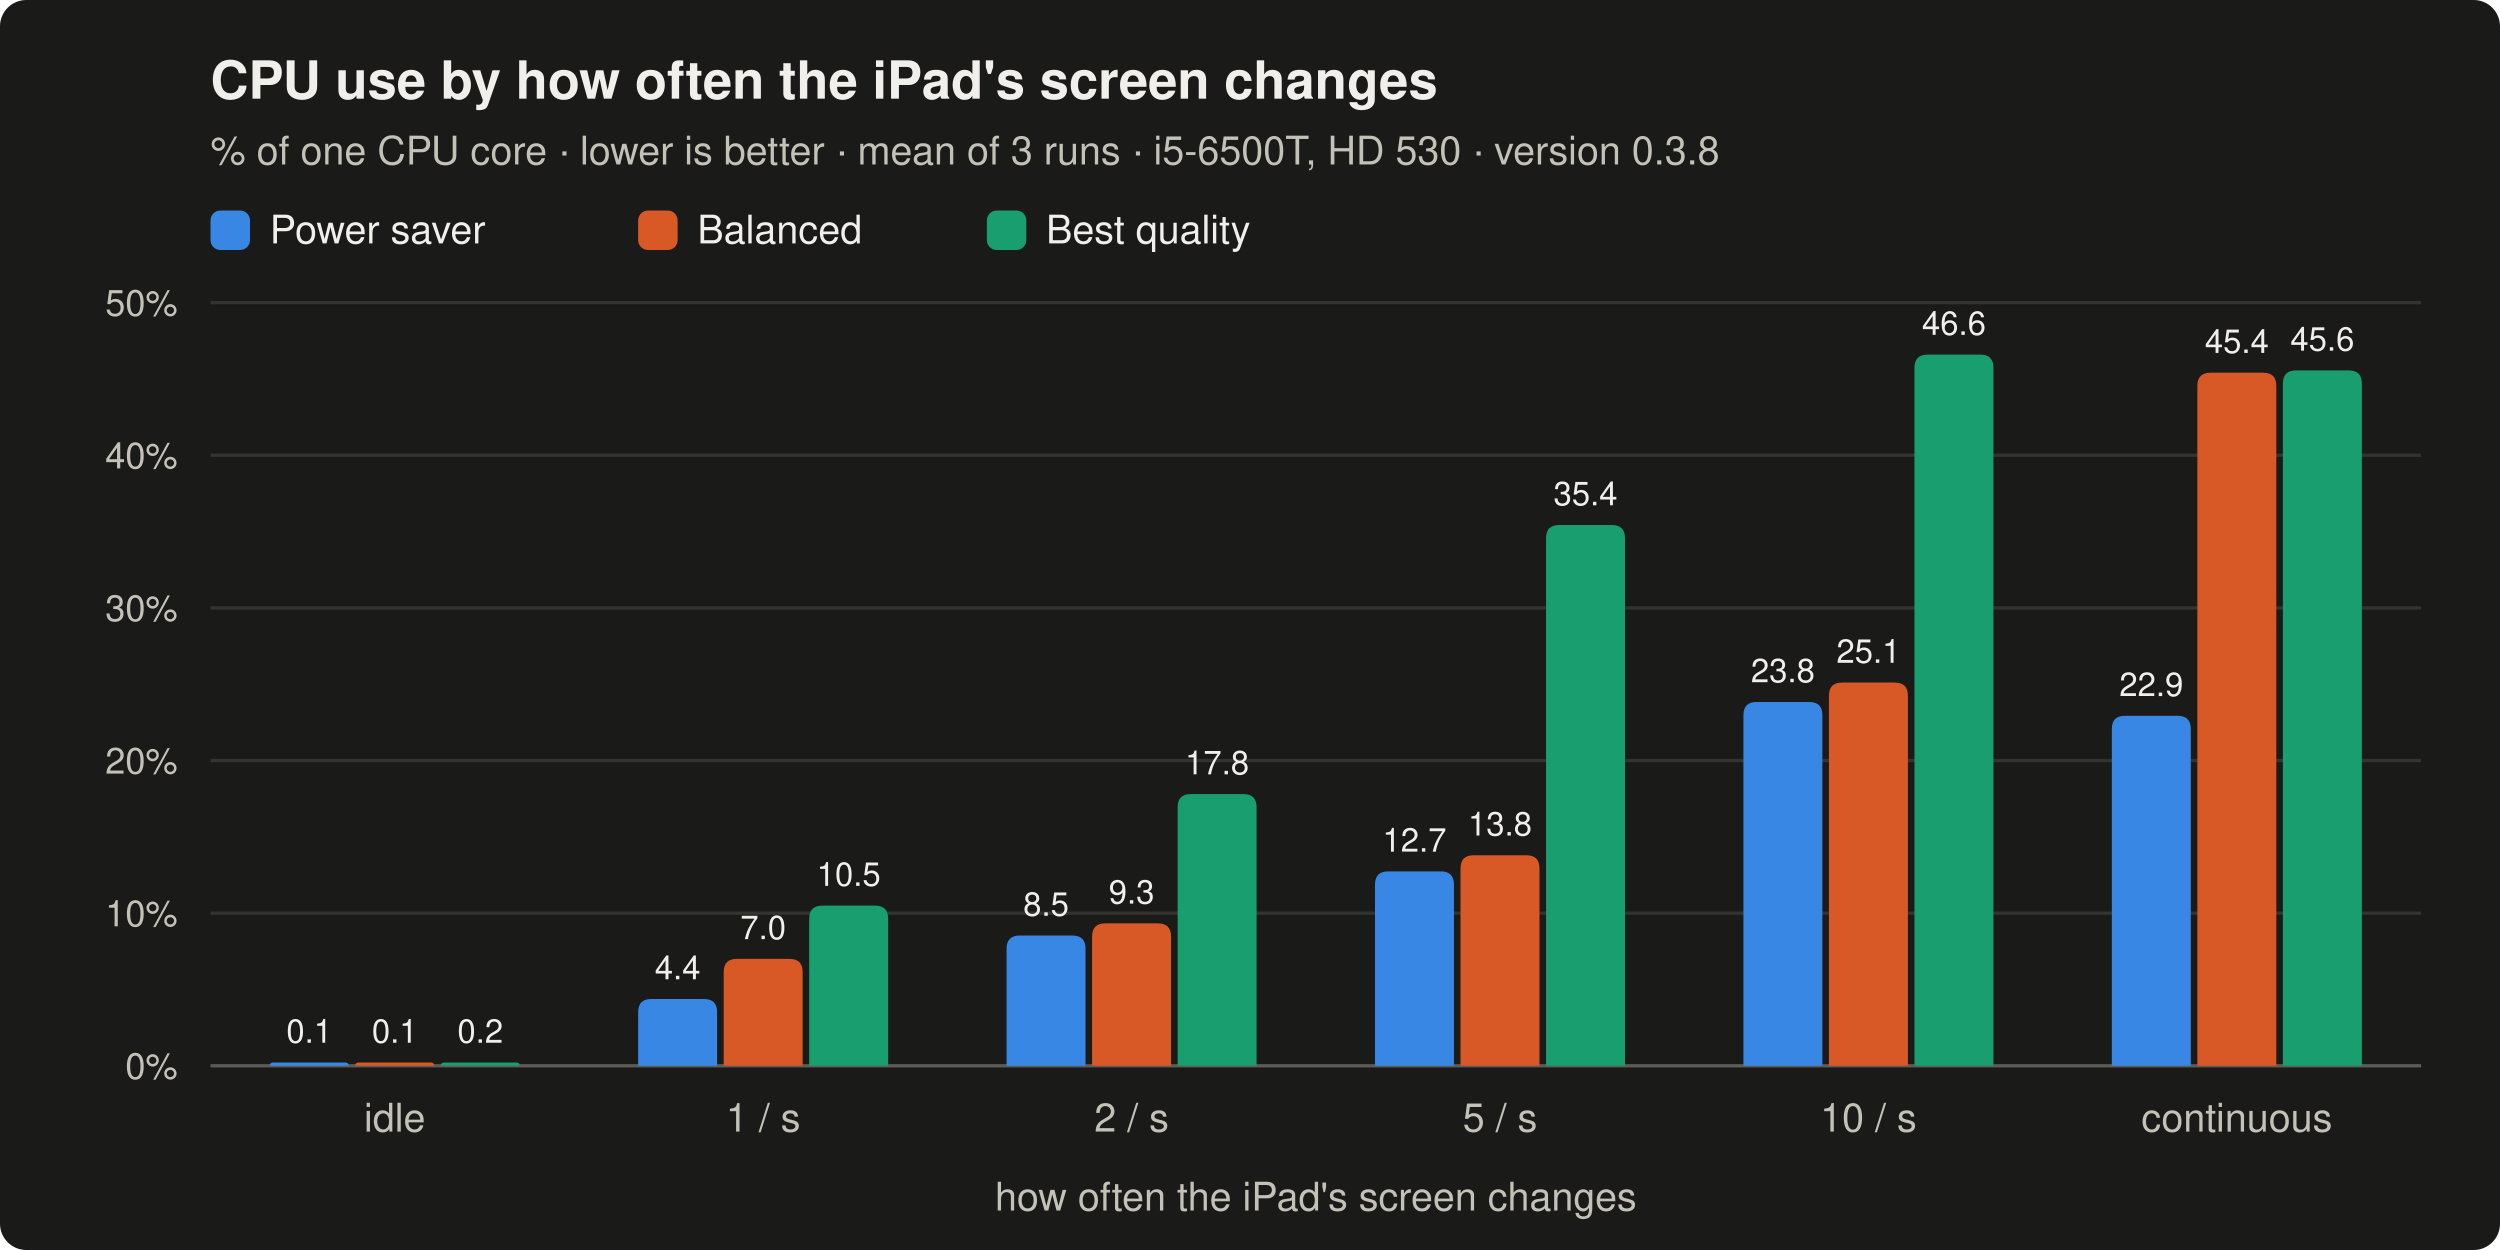
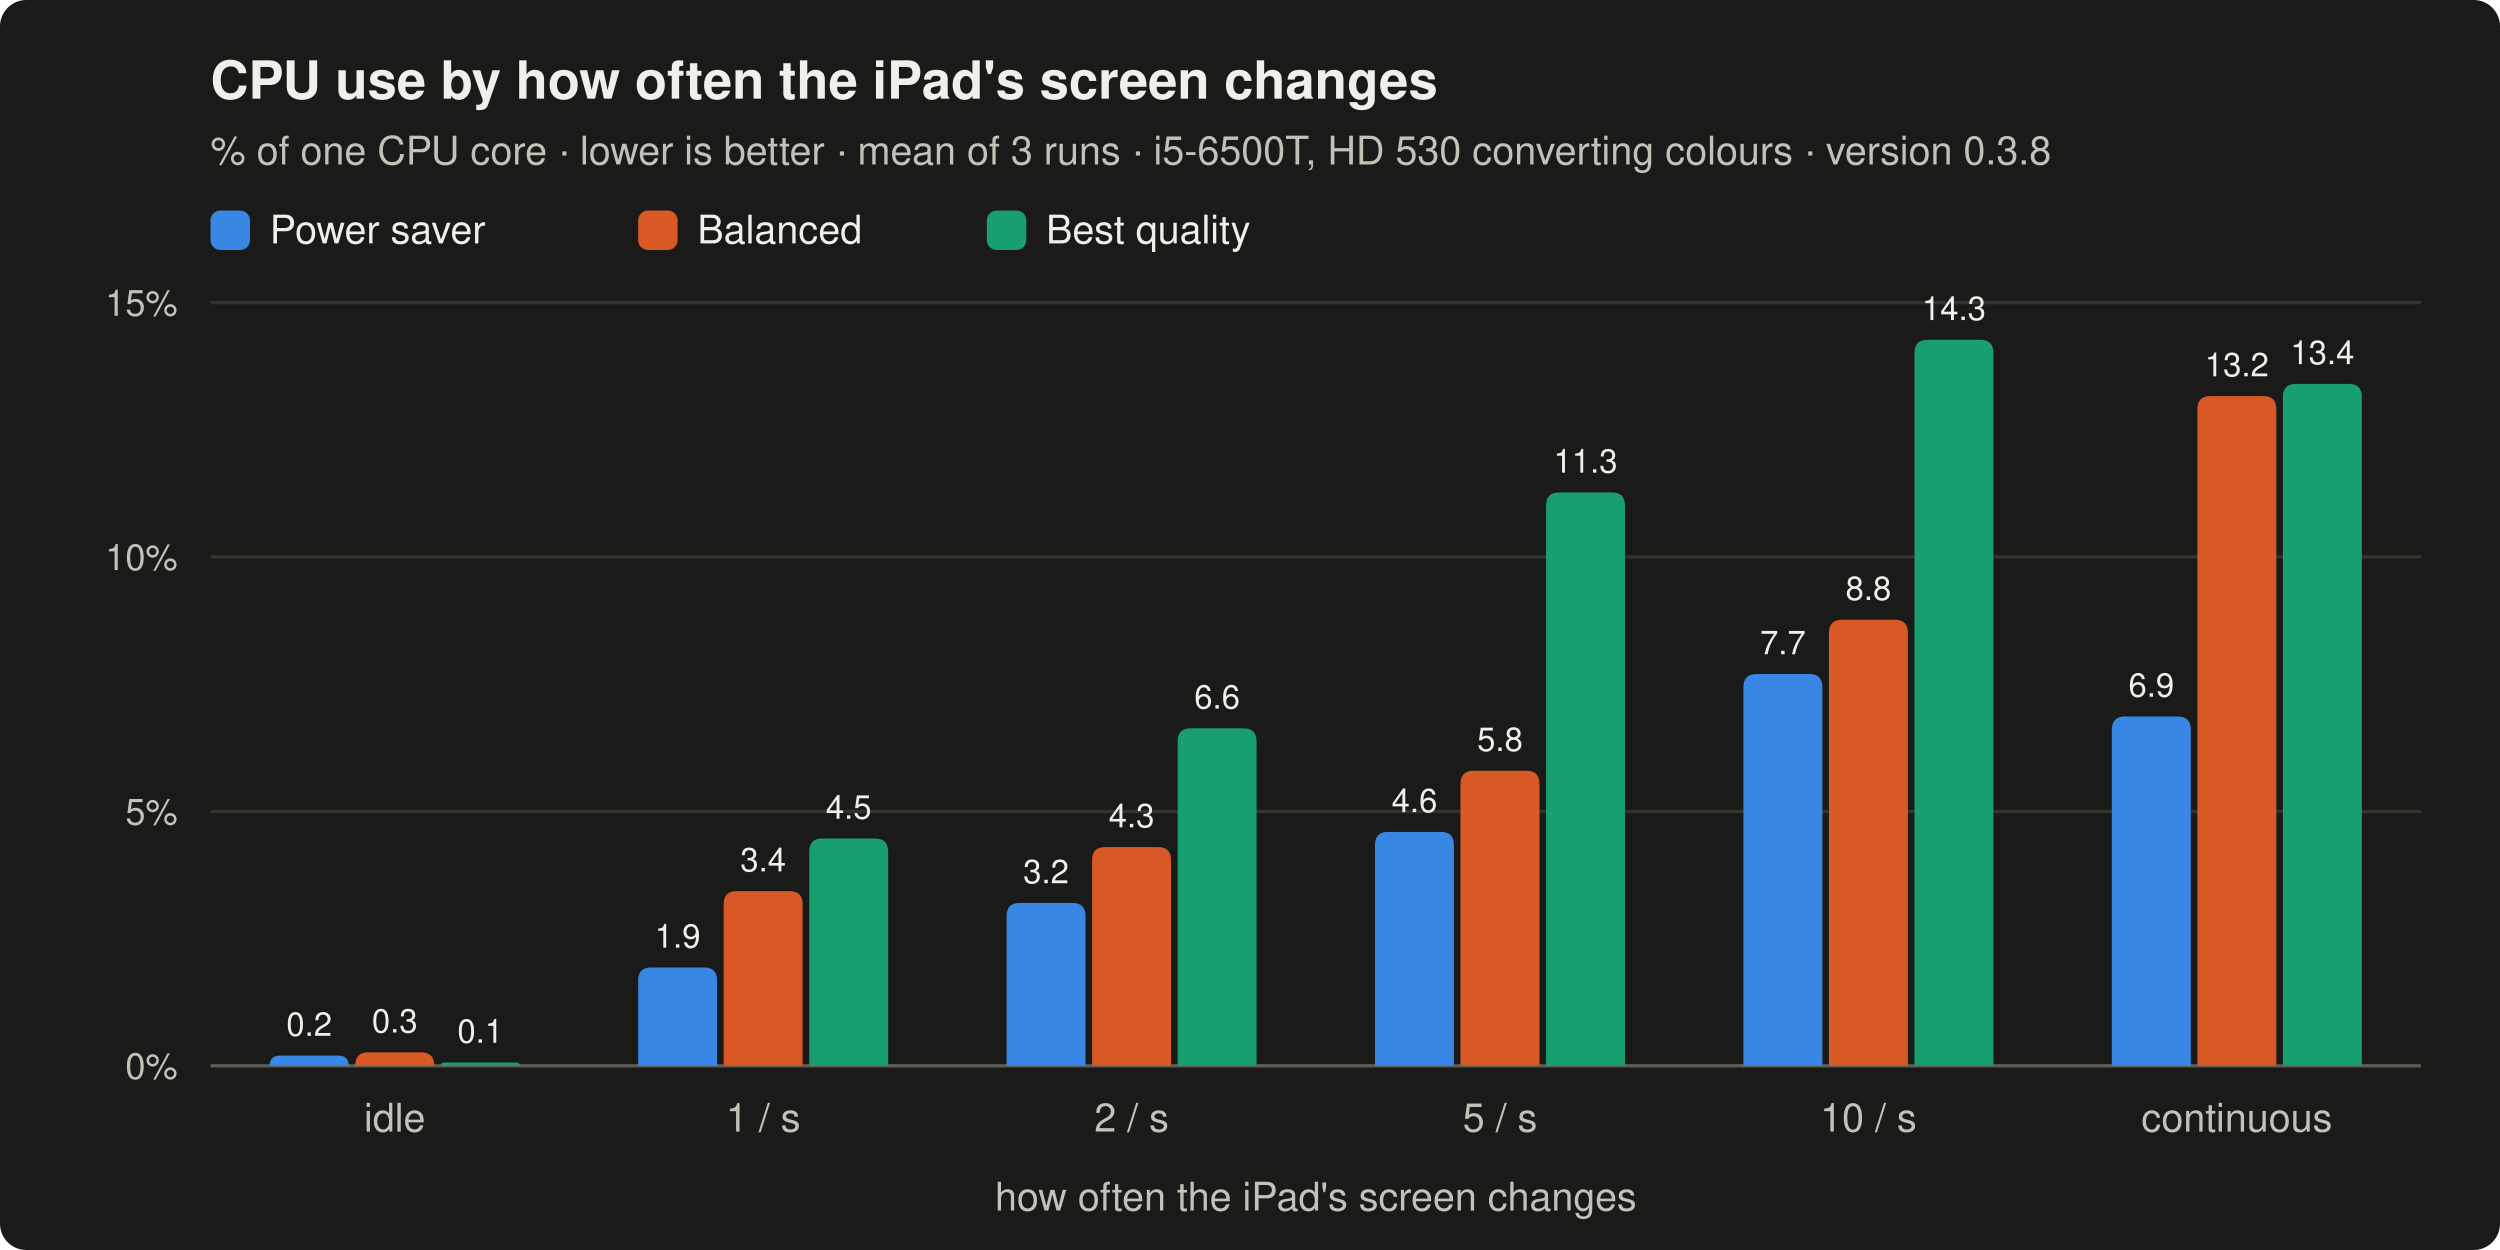
<svg xmlns="http://www.w3.org/2000/svg" width="760" height="380" viewBox="0 0 760 380" role="img" aria-labelledby="t d">
  <rect width="760" height="380" rx="8" fill="#1a1a19" />
  <text x="64" y="30" font-family="-apple-system,BlinkMacSystemFont,'Segoe UI',Helvetica,Arial,sans-serif" font-size="16" font-weight="600" fill="#f0efec">CPU use by how often the iPad's screen changes</text>
-   <text x="64" y="50" font-family="-apple-system,BlinkMacSystemFont,'Segoe UI',Helvetica,Arial,sans-serif" font-size="12" fill="#c3c2b7">% of one CPU core · lower is better · mean of 3 runs · i5-6500T, HD 530 · version 0.3.8</text>
+   <text x="64" y="50" font-family="-apple-system,BlinkMacSystemFont,'Segoe UI',Helvetica,Arial,sans-serif" font-size="12" fill="#c3c2b7">% of one CPU core · lower is better · mean of 3 runs · i5-6500T, HD 530 converting colours · version 0.3.8</text>
  <rect x="64" y="64" width="12" height="12" rx="3" fill="#3987e5" />
  <text x="82" y="74" font-family="-apple-system,BlinkMacSystemFont,'Segoe UI',Helvetica,Arial,sans-serif" font-size="12" fill="#f0efec">Power saver</text>
  <rect x="194" y="64" width="12" height="12" rx="3" fill="#d95926" />
  <text x="212" y="74" font-family="-apple-system,BlinkMacSystemFont,'Segoe UI',Helvetica,Arial,sans-serif" font-size="12" fill="#f0efec">Balanced</text>
  <rect x="300" y="64" width="12" height="12" rx="3" fill="#199e70" />
  <text x="318" y="74" font-family="-apple-system,BlinkMacSystemFont,'Segoe UI',Helvetica,Arial,sans-serif" font-size="12" fill="#f0efec">Best quality</text>
  <line x1="64" y1="324.0" x2="736" y2="324.0" stroke="#5c5b55" stroke-width="1" />
  <text x="54" y="328.0" font-family="-apple-system,BlinkMacSystemFont,'Segoe UI',Helvetica,Arial,sans-serif" font-size="11" text-anchor="end" fill="#c3c2b7">0%</text>
-   <line x1="64" y1="277.6" x2="736" y2="277.6" stroke="#33332f" stroke-width="1" />
-   <text x="54" y="281.6" font-family="-apple-system,BlinkMacSystemFont,'Segoe UI',Helvetica,Arial,sans-serif" font-size="11" text-anchor="end" fill="#c3c2b7">10%</text>
-   <line x1="64" y1="231.2" x2="736" y2="231.2" stroke="#33332f" stroke-width="1" />
-   <text x="54" y="235.2" font-family="-apple-system,BlinkMacSystemFont,'Segoe UI',Helvetica,Arial,sans-serif" font-size="11" text-anchor="end" fill="#c3c2b7">20%</text>
-   <line x1="64" y1="184.8" x2="736" y2="184.8" stroke="#33332f" stroke-width="1" />
-   <text x="54" y="188.8" font-family="-apple-system,BlinkMacSystemFont,'Segoe UI',Helvetica,Arial,sans-serif" font-size="11" text-anchor="end" fill="#c3c2b7">30%</text>
-   <line x1="64" y1="138.4" x2="736" y2="138.4" stroke="#33332f" stroke-width="1" />
-   <text x="54" y="142.4" font-family="-apple-system,BlinkMacSystemFont,'Segoe UI',Helvetica,Arial,sans-serif" font-size="11" text-anchor="end" fill="#c3c2b7">40%</text>
+   <line x1="64" y1="246.7" x2="736" y2="246.7" stroke="#33332f" stroke-width="1" />
+   <text x="54" y="250.7" font-family="-apple-system,BlinkMacSystemFont,'Segoe UI',Helvetica,Arial,sans-serif" font-size="11" text-anchor="end" fill="#c3c2b7">5%</text>
+   <line x1="64" y1="169.3" x2="736" y2="169.3" stroke="#33332f" stroke-width="1" />
+   <text x="54" y="173.3" font-family="-apple-system,BlinkMacSystemFont,'Segoe UI',Helvetica,Arial,sans-serif" font-size="11" text-anchor="end" fill="#c3c2b7">10%</text>
  <line x1="64" y1="92.0" x2="736" y2="92.0" stroke="#33332f" stroke-width="1" />
-   <text x="54" y="96.0" font-family="-apple-system,BlinkMacSystemFont,'Segoe UI',Helvetica,Arial,sans-serif" font-size="11" text-anchor="end" fill="#c3c2b7">50%</text>
-   <path d="M82.0,324.0 V324.0 Q82.0,323.0 83.0,323.0 H105.0 Q106.0,323.0 106.0,324.0 V324.0 Z" fill="#3987e5" />
-   <text x="94.0" y="317.0" font-family="-apple-system,BlinkMacSystemFont,'Segoe UI',Helvetica,Arial,sans-serif" font-size="10" text-anchor="middle" fill="#f0efec">0.1</text>
-   <path d="M108.0,324.0 V324.0 Q108.0,323.0 109.0,323.0 H131.0 Q132.0,323.0 132.0,324.0 V324.0 Z" fill="#d95926" />
-   <text x="120.0" y="317.0" font-family="-apple-system,BlinkMacSystemFont,'Segoe UI',Helvetica,Arial,sans-serif" font-size="10" text-anchor="middle" fill="#f0efec">0.1</text>
+   <text x="54" y="96.0" font-family="-apple-system,BlinkMacSystemFont,'Segoe UI',Helvetica,Arial,sans-serif" font-size="11" text-anchor="end" fill="#c3c2b7">15%</text>
+   <path d="M82.0,324.0 V324.0 Q82.0,320.9 85.1,320.9 H102.9 Q106.0,320.9 106.0,324.0 V324.0 Z" fill="#3987e5" />
+   <text x="94.0" y="314.9" font-family="-apple-system,BlinkMacSystemFont,'Segoe UI',Helvetica,Arial,sans-serif" font-size="10" text-anchor="middle" fill="#f0efec">0.2</text>
+   <path d="M108.0,324.0 V323.9 Q108.0,319.9 112.0,319.9 H128.0 Q132.0,319.9 132.0,323.9 V324.0 Z" fill="#d95926" />
+   <text x="120.0" y="313.9" font-family="-apple-system,BlinkMacSystemFont,'Segoe UI',Helvetica,Arial,sans-serif" font-size="10" text-anchor="middle" fill="#f0efec">0.3</text>
  <path d="M134.0,324.0 V324.0 Q134.0,323.0 135.0,323.0 H157.0 Q158.0,323.0 158.0,324.0 V324.0 Z" fill="#199e70" />
-   <text x="146.0" y="317.0" font-family="-apple-system,BlinkMacSystemFont,'Segoe UI',Helvetica,Arial,sans-serif" font-size="10" text-anchor="middle" fill="#f0efec">0.2</text>
+   <text x="146.0" y="317.0" font-family="-apple-system,BlinkMacSystemFont,'Segoe UI',Helvetica,Arial,sans-serif" font-size="10" text-anchor="middle" fill="#f0efec">0.1</text>
  <text x="120.0" y="344.0" font-family="-apple-system,BlinkMacSystemFont,'Segoe UI',Helvetica,Arial,sans-serif" font-size="12" text-anchor="middle" fill="#c3c2b7">idle</text>
-   <path d="M194.0,324.0 V307.7 Q194.0,303.7 198.0,303.7 H214.0 Q218.0,303.7 218.0,307.7 V324.0 Z" fill="#3987e5" />
-   <text x="206.0" y="297.7" font-family="-apple-system,BlinkMacSystemFont,'Segoe UI',Helvetica,Arial,sans-serif" font-size="10" text-anchor="middle" fill="#f0efec">4.4</text>
-   <path d="M220.0,324.0 V295.5 Q220.0,291.5 224.0,291.5 H240.0 Q244.0,291.5 244.0,295.5 V324.0 Z" fill="#d95926" />
-   <text x="232.0" y="285.5" font-family="-apple-system,BlinkMacSystemFont,'Segoe UI',Helvetica,Arial,sans-serif" font-size="10" text-anchor="middle" fill="#f0efec">7.0</text>
-   <path d="M246.0,324.0 V279.3 Q246.0,275.3 250.0,275.3 H266.0 Q270.0,275.3 270.0,279.3 V324.0 Z" fill="#199e70" />
-   <text x="258.0" y="269.3" font-family="-apple-system,BlinkMacSystemFont,'Segoe UI',Helvetica,Arial,sans-serif" font-size="10" text-anchor="middle" fill="#f0efec">10.5</text>
+   <path d="M194.0,324.0 V298.1 Q194.0,294.1 198.0,294.1 H214.0 Q218.0,294.1 218.0,298.1 V324.0 Z" fill="#3987e5" />
+   <text x="206.0" y="288.1" font-family="-apple-system,BlinkMacSystemFont,'Segoe UI',Helvetica,Arial,sans-serif" font-size="10" text-anchor="middle" fill="#f0efec">1.9</text>
+   <path d="M220.0,324.0 V274.9 Q220.0,270.9 224.0,270.9 H240.0 Q244.0,270.9 244.0,274.9 V324.0 Z" fill="#d95926" />
+   <text x="232.0" y="264.9" font-family="-apple-system,BlinkMacSystemFont,'Segoe UI',Helvetica,Arial,sans-serif" font-size="10" text-anchor="middle" fill="#f0efec">3.4</text>
+   <path d="M246.0,324.0 V258.9 Q246.0,254.9 250.0,254.9 H266.0 Q270.0,254.9 270.0,258.9 V324.0 Z" fill="#199e70" />
+   <text x="258.0" y="248.9" font-family="-apple-system,BlinkMacSystemFont,'Segoe UI',Helvetica,Arial,sans-serif" font-size="10" text-anchor="middle" fill="#f0efec">4.5</text>
  <text x="232.0" y="344.0" font-family="-apple-system,BlinkMacSystemFont,'Segoe UI',Helvetica,Arial,sans-serif" font-size="12" text-anchor="middle" fill="#c3c2b7">1 / s</text>
-   <path d="M306.0,324.0 V288.4 Q306.0,284.4 310.0,284.4 H326.0 Q330.0,284.4 330.0,288.4 V324.0 Z" fill="#3987e5" />
-   <text x="318.0" y="278.4" font-family="-apple-system,BlinkMacSystemFont,'Segoe UI',Helvetica,Arial,sans-serif" font-size="10" text-anchor="middle" fill="#f0efec">8.5</text>
-   <path d="M332.0,324.0 V284.7 Q332.0,280.7 336.0,280.7 H352.0 Q356.0,280.7 356.0,284.7 V324.0 Z" fill="#d95926" />
-   <text x="344.0" y="274.7" font-family="-apple-system,BlinkMacSystemFont,'Segoe UI',Helvetica,Arial,sans-serif" font-size="10" text-anchor="middle" fill="#f0efec">9.3</text>
-   <path d="M358.0,324.0 V245.4 Q358.0,241.4 362.0,241.4 H378.0 Q382.0,241.4 382.0,245.4 V324.0 Z" fill="#199e70" />
-   <text x="370.0" y="235.4" font-family="-apple-system,BlinkMacSystemFont,'Segoe UI',Helvetica,Arial,sans-serif" font-size="10" text-anchor="middle" fill="#f0efec">17.8</text>
+   <path d="M306.0,324.0 V278.5 Q306.0,274.5 310.0,274.5 H326.0 Q330.0,274.5 330.0,278.5 V324.0 Z" fill="#3987e5" />
+   <text x="318.0" y="268.5" font-family="-apple-system,BlinkMacSystemFont,'Segoe UI',Helvetica,Arial,sans-serif" font-size="10" text-anchor="middle" fill="#f0efec">3.2</text>
+   <path d="M332.0,324.0 V261.5 Q332.0,257.5 336.0,257.5 H352.0 Q356.0,257.5 356.0,261.5 V324.0 Z" fill="#d95926" />
+   <text x="344.0" y="251.5" font-family="-apple-system,BlinkMacSystemFont,'Segoe UI',Helvetica,Arial,sans-serif" font-size="10" text-anchor="middle" fill="#f0efec">4.3</text>
+   <path d="M358.0,324.0 V225.4 Q358.0,221.4 362.0,221.4 H378.0 Q382.0,221.4 382.0,225.4 V324.0 Z" fill="#199e70" />
+   <text x="370.0" y="215.4" font-family="-apple-system,BlinkMacSystemFont,'Segoe UI',Helvetica,Arial,sans-serif" font-size="10" text-anchor="middle" fill="#f0efec">6.6</text>
  <text x="344.0" y="344.0" font-family="-apple-system,BlinkMacSystemFont,'Segoe UI',Helvetica,Arial,sans-serif" font-size="12" text-anchor="middle" fill="#c3c2b7">2 / s</text>
-   <path d="M418.0,324.0 V268.9 Q418.0,264.9 422.0,264.9 H438.0 Q442.0,264.9 442.0,268.9 V324.0 Z" fill="#3987e5" />
-   <text x="430.0" y="258.9" font-family="-apple-system,BlinkMacSystemFont,'Segoe UI',Helvetica,Arial,sans-serif" font-size="10" text-anchor="middle" fill="#f0efec">12.7</text>
-   <path d="M444.0,324.0 V264.0 Q444.0,260.0 448.0,260.0 H464.0 Q468.0,260.0 468.0,264.0 V324.0 Z" fill="#d95926" />
-   <text x="456.0" y="254.0" font-family="-apple-system,BlinkMacSystemFont,'Segoe UI',Helvetica,Arial,sans-serif" font-size="10" text-anchor="middle" fill="#f0efec">13.8</text>
-   <path d="M470.0,324.0 V163.6 Q470.0,159.6 474.0,159.6 H490.0 Q494.0,159.6 494.0,163.6 V324.0 Z" fill="#199e70" />
-   <text x="482.0" y="153.6" font-family="-apple-system,BlinkMacSystemFont,'Segoe UI',Helvetica,Arial,sans-serif" font-size="10" text-anchor="middle" fill="#f0efec">35.4</text>
+   <path d="M418.0,324.0 V256.9 Q418.0,252.9 422.0,252.9 H438.0 Q442.0,252.9 442.0,256.9 V324.0 Z" fill="#3987e5" />
+   <text x="430.0" y="246.9" font-family="-apple-system,BlinkMacSystemFont,'Segoe UI',Helvetica,Arial,sans-serif" font-size="10" text-anchor="middle" fill="#f0efec">4.6</text>
+   <path d="M444.0,324.0 V238.3 Q444.0,234.3 448.0,234.3 H464.0 Q468.0,234.3 468.0,238.3 V324.0 Z" fill="#d95926" />
+   <text x="456.0" y="228.3" font-family="-apple-system,BlinkMacSystemFont,'Segoe UI',Helvetica,Arial,sans-serif" font-size="10" text-anchor="middle" fill="#f0efec">5.8</text>
+   <path d="M470.0,324.0 V153.7 Q470.0,149.7 474.0,149.7 H490.0 Q494.0,149.7 494.0,153.7 V324.0 Z" fill="#199e70" />
+   <text x="482.0" y="143.7" font-family="-apple-system,BlinkMacSystemFont,'Segoe UI',Helvetica,Arial,sans-serif" font-size="10" text-anchor="middle" fill="#f0efec">11.3</text>
  <text x="456.0" y="344.0" font-family="-apple-system,BlinkMacSystemFont,'Segoe UI',Helvetica,Arial,sans-serif" font-size="12" text-anchor="middle" fill="#c3c2b7">5 / s</text>
-   <path d="M530.0,324.0 V217.4 Q530.0,213.4 534.0,213.4 H550.0 Q554.0,213.4 554.0,217.4 V324.0 Z" fill="#3987e5" />
-   <text x="542.0" y="207.4" font-family="-apple-system,BlinkMacSystemFont,'Segoe UI',Helvetica,Arial,sans-serif" font-size="10" text-anchor="middle" fill="#f0efec">23.8</text>
-   <path d="M556.0,324.0 V211.5 Q556.0,207.5 560.0,207.5 H576.0 Q580.0,207.5 580.0,211.5 V324.0 Z" fill="#d95926" />
-   <text x="568.0" y="201.5" font-family="-apple-system,BlinkMacSystemFont,'Segoe UI',Helvetica,Arial,sans-serif" font-size="10" text-anchor="middle" fill="#f0efec">25.1</text>
-   <path d="M582.0,324.0 V111.8 Q582.0,107.8 586.0,107.8 H602.0 Q606.0,107.8 606.0,111.8 V324.0 Z" fill="#199e70" />
-   <text x="594.0" y="101.8" font-family="-apple-system,BlinkMacSystemFont,'Segoe UI',Helvetica,Arial,sans-serif" font-size="10" text-anchor="middle" fill="#f0efec">46.6</text>
+   <path d="M530.0,324.0 V208.9 Q530.0,204.9 534.0,204.9 H550.0 Q554.0,204.9 554.0,208.9 V324.0 Z" fill="#3987e5" />
+   <text x="542.0" y="198.9" font-family="-apple-system,BlinkMacSystemFont,'Segoe UI',Helvetica,Arial,sans-serif" font-size="10" text-anchor="middle" fill="#f0efec">7.7</text>
+   <path d="M556.0,324.0 V192.4 Q556.0,188.4 560.0,188.4 H576.0 Q580.0,188.4 580.0,192.4 V324.0 Z" fill="#d95926" />
+   <text x="568.0" y="182.4" font-family="-apple-system,BlinkMacSystemFont,'Segoe UI',Helvetica,Arial,sans-serif" font-size="10" text-anchor="middle" fill="#f0efec">8.8</text>
+   <path d="M582.0,324.0 V107.3 Q582.0,103.3 586.0,103.3 H602.0 Q606.0,103.3 606.0,107.3 V324.0 Z" fill="#199e70" />
+   <text x="594.0" y="97.3" font-family="-apple-system,BlinkMacSystemFont,'Segoe UI',Helvetica,Arial,sans-serif" font-size="10" text-anchor="middle" fill="#f0efec">14.3</text>
  <text x="568.0" y="344.0" font-family="-apple-system,BlinkMacSystemFont,'Segoe UI',Helvetica,Arial,sans-serif" font-size="12" text-anchor="middle" fill="#c3c2b7">10 / s</text>
-   <path d="M642.0,324.0 V221.6 Q642.0,217.6 646.0,217.6 H662.0 Q666.0,217.6 666.0,221.6 V324.0 Z" fill="#3987e5" />
-   <text x="654.0" y="211.6" font-family="-apple-system,BlinkMacSystemFont,'Segoe UI',Helvetica,Arial,sans-serif" font-size="10" text-anchor="middle" fill="#f0efec">22.9</text>
-   <path d="M668.0,324.0 V117.3 Q668.0,113.3 672.0,113.3 H688.0 Q692.0,113.3 692.0,117.3 V324.0 Z" fill="#d95926" />
-   <text x="680.0" y="107.3" font-family="-apple-system,BlinkMacSystemFont,'Segoe UI',Helvetica,Arial,sans-serif" font-size="10" text-anchor="middle" fill="#f0efec">45.4</text>
-   <path d="M694.0,324.0 V116.6 Q694.0,112.6 698.0,112.6 H714.0 Q718.0,112.6 718.0,116.6 V324.0 Z" fill="#199e70" />
-   <text x="706.0" y="106.6" font-family="-apple-system,BlinkMacSystemFont,'Segoe UI',Helvetica,Arial,sans-serif" font-size="10" text-anchor="middle" fill="#f0efec">45.6</text>
+   <path d="M642.0,324.0 V221.8 Q642.0,217.8 646.0,217.8 H662.0 Q666.0,217.8 666.0,221.8 V324.0 Z" fill="#3987e5" />
+   <text x="654.0" y="211.8" font-family="-apple-system,BlinkMacSystemFont,'Segoe UI',Helvetica,Arial,sans-serif" font-size="10" text-anchor="middle" fill="#f0efec">6.9</text>
+   <path d="M668.0,324.0 V124.4 Q668.0,120.4 672.0,120.4 H688.0 Q692.0,120.4 692.0,124.4 V324.0 Z" fill="#d95926" />
+   <text x="680.0" y="114.4" font-family="-apple-system,BlinkMacSystemFont,'Segoe UI',Helvetica,Arial,sans-serif" font-size="10" text-anchor="middle" fill="#f0efec">13.2</text>
+   <path d="M694.0,324.0 V120.7 Q694.0,116.7 698.0,116.7 H714.0 Q718.0,116.7 718.0,120.7 V324.0 Z" fill="#199e70" />
+   <text x="706.0" y="110.7" font-family="-apple-system,BlinkMacSystemFont,'Segoe UI',Helvetica,Arial,sans-serif" font-size="10" text-anchor="middle" fill="#f0efec">13.4</text>
  <text x="680.0" y="344.0" font-family="-apple-system,BlinkMacSystemFont,'Segoe UI',Helvetica,Arial,sans-serif" font-size="12" text-anchor="middle" fill="#c3c2b7">continuous</text>
  <text x="400.0" y="368" font-family="-apple-system,BlinkMacSystemFont,'Segoe UI',Helvetica,Arial,sans-serif" font-size="12" text-anchor="middle" fill="#c3c2b7">how often the iPad's screen changes</text>
</svg>
